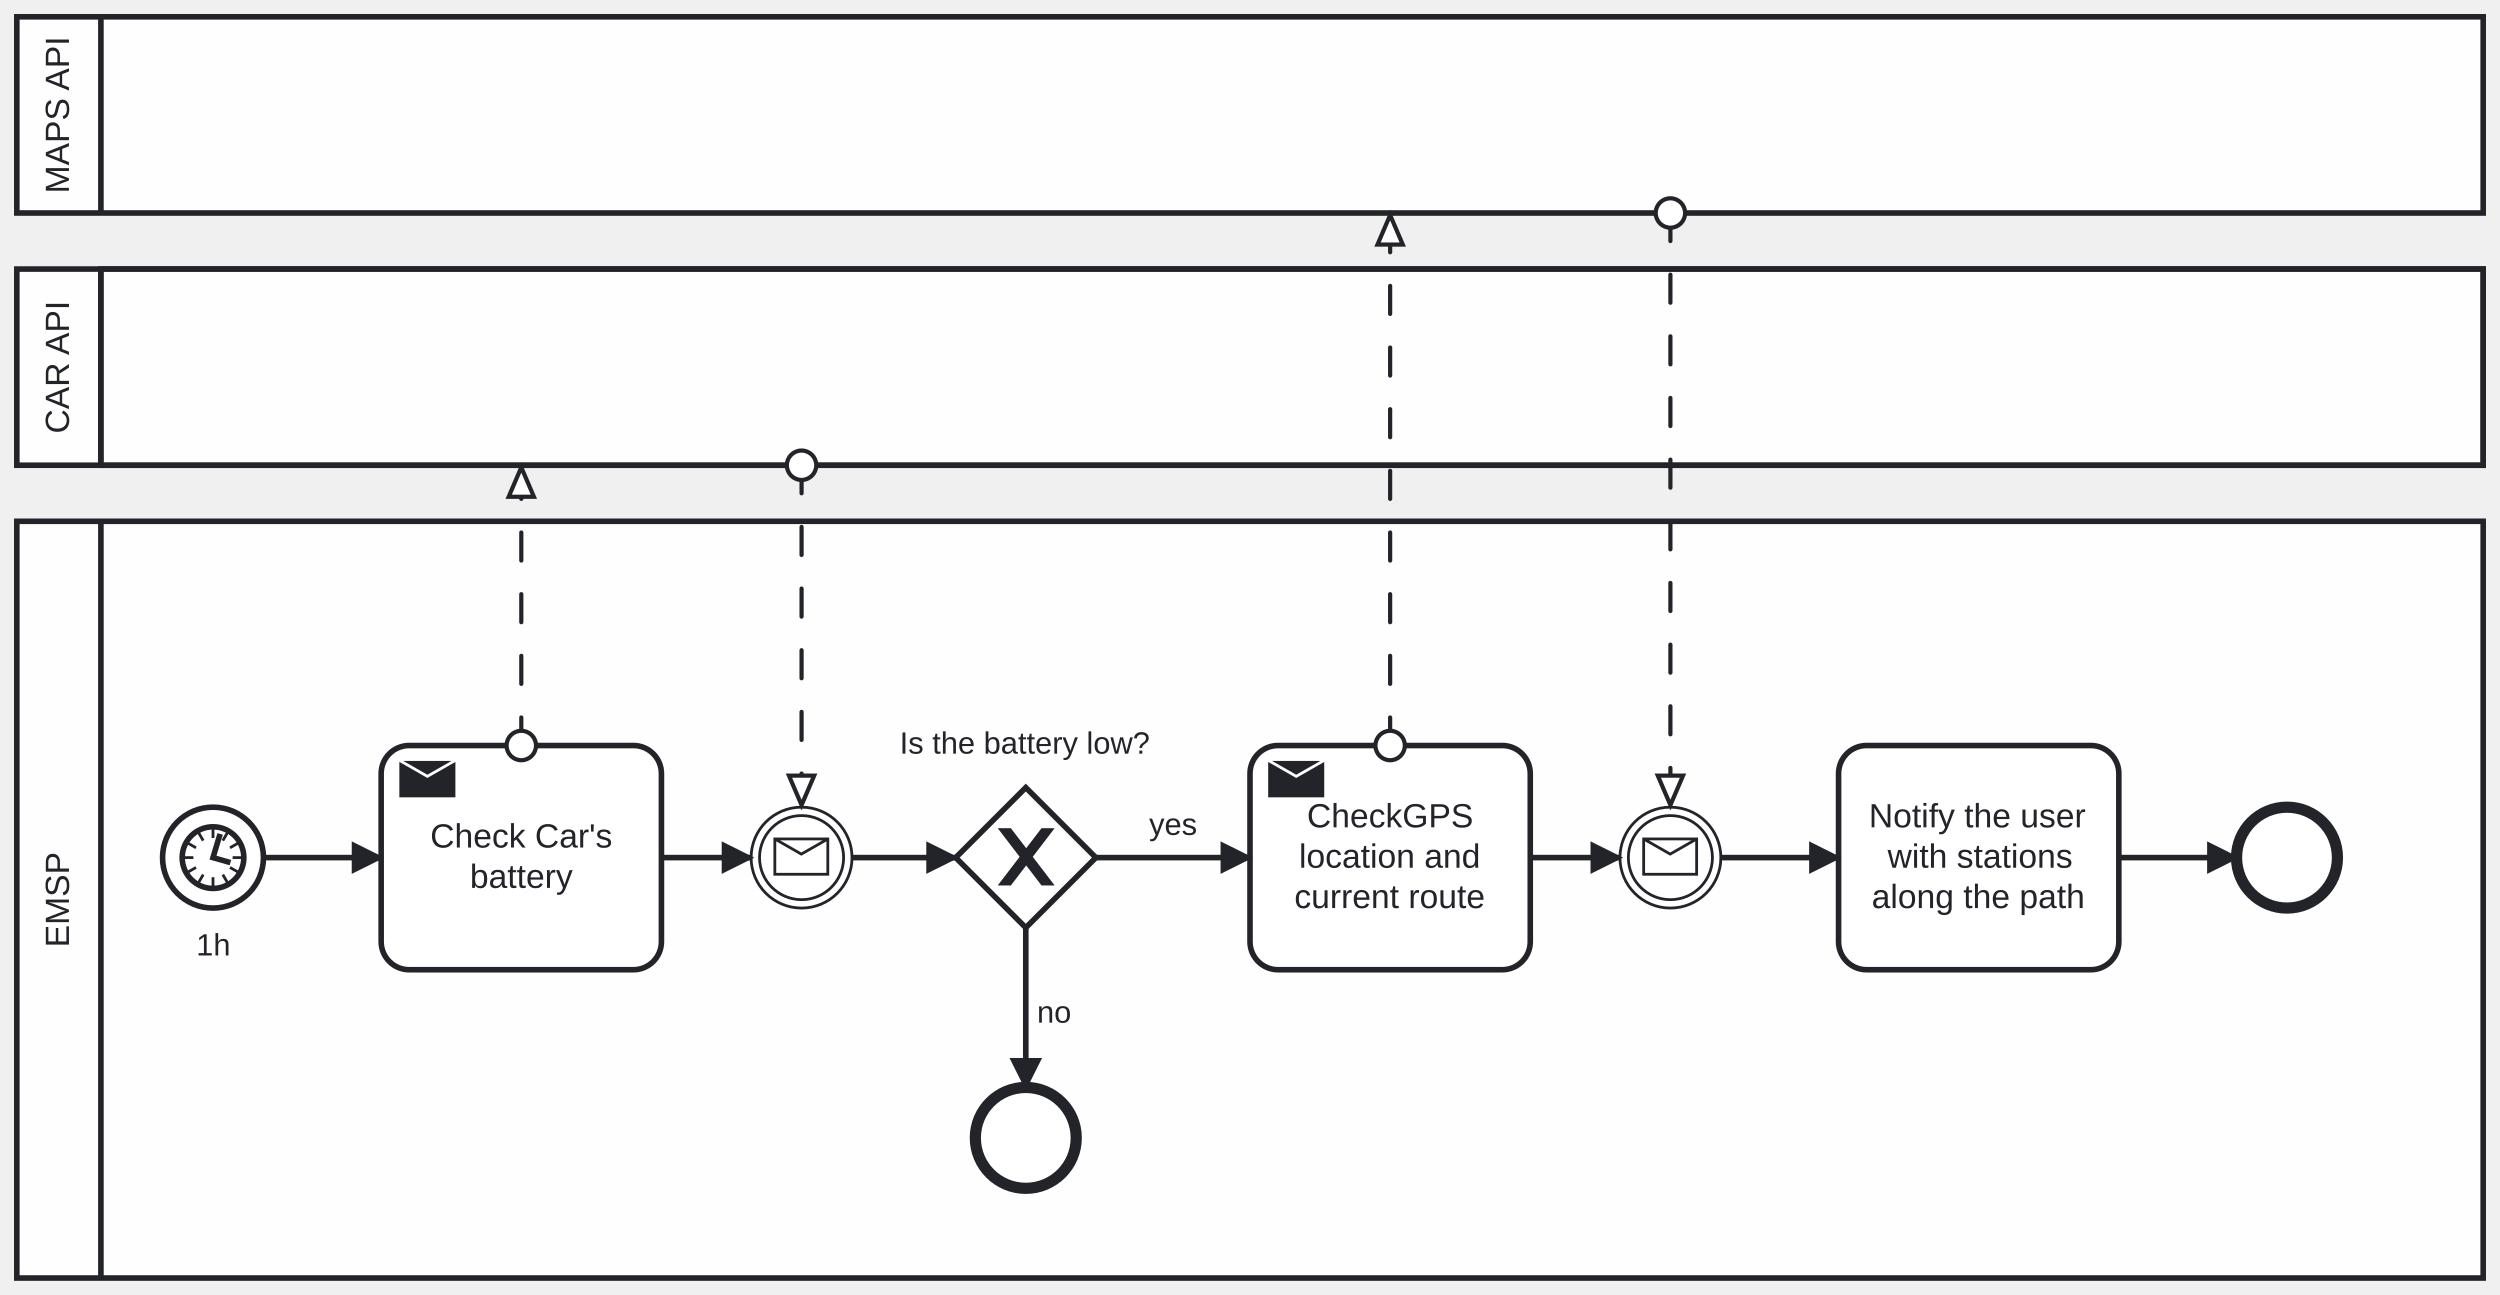
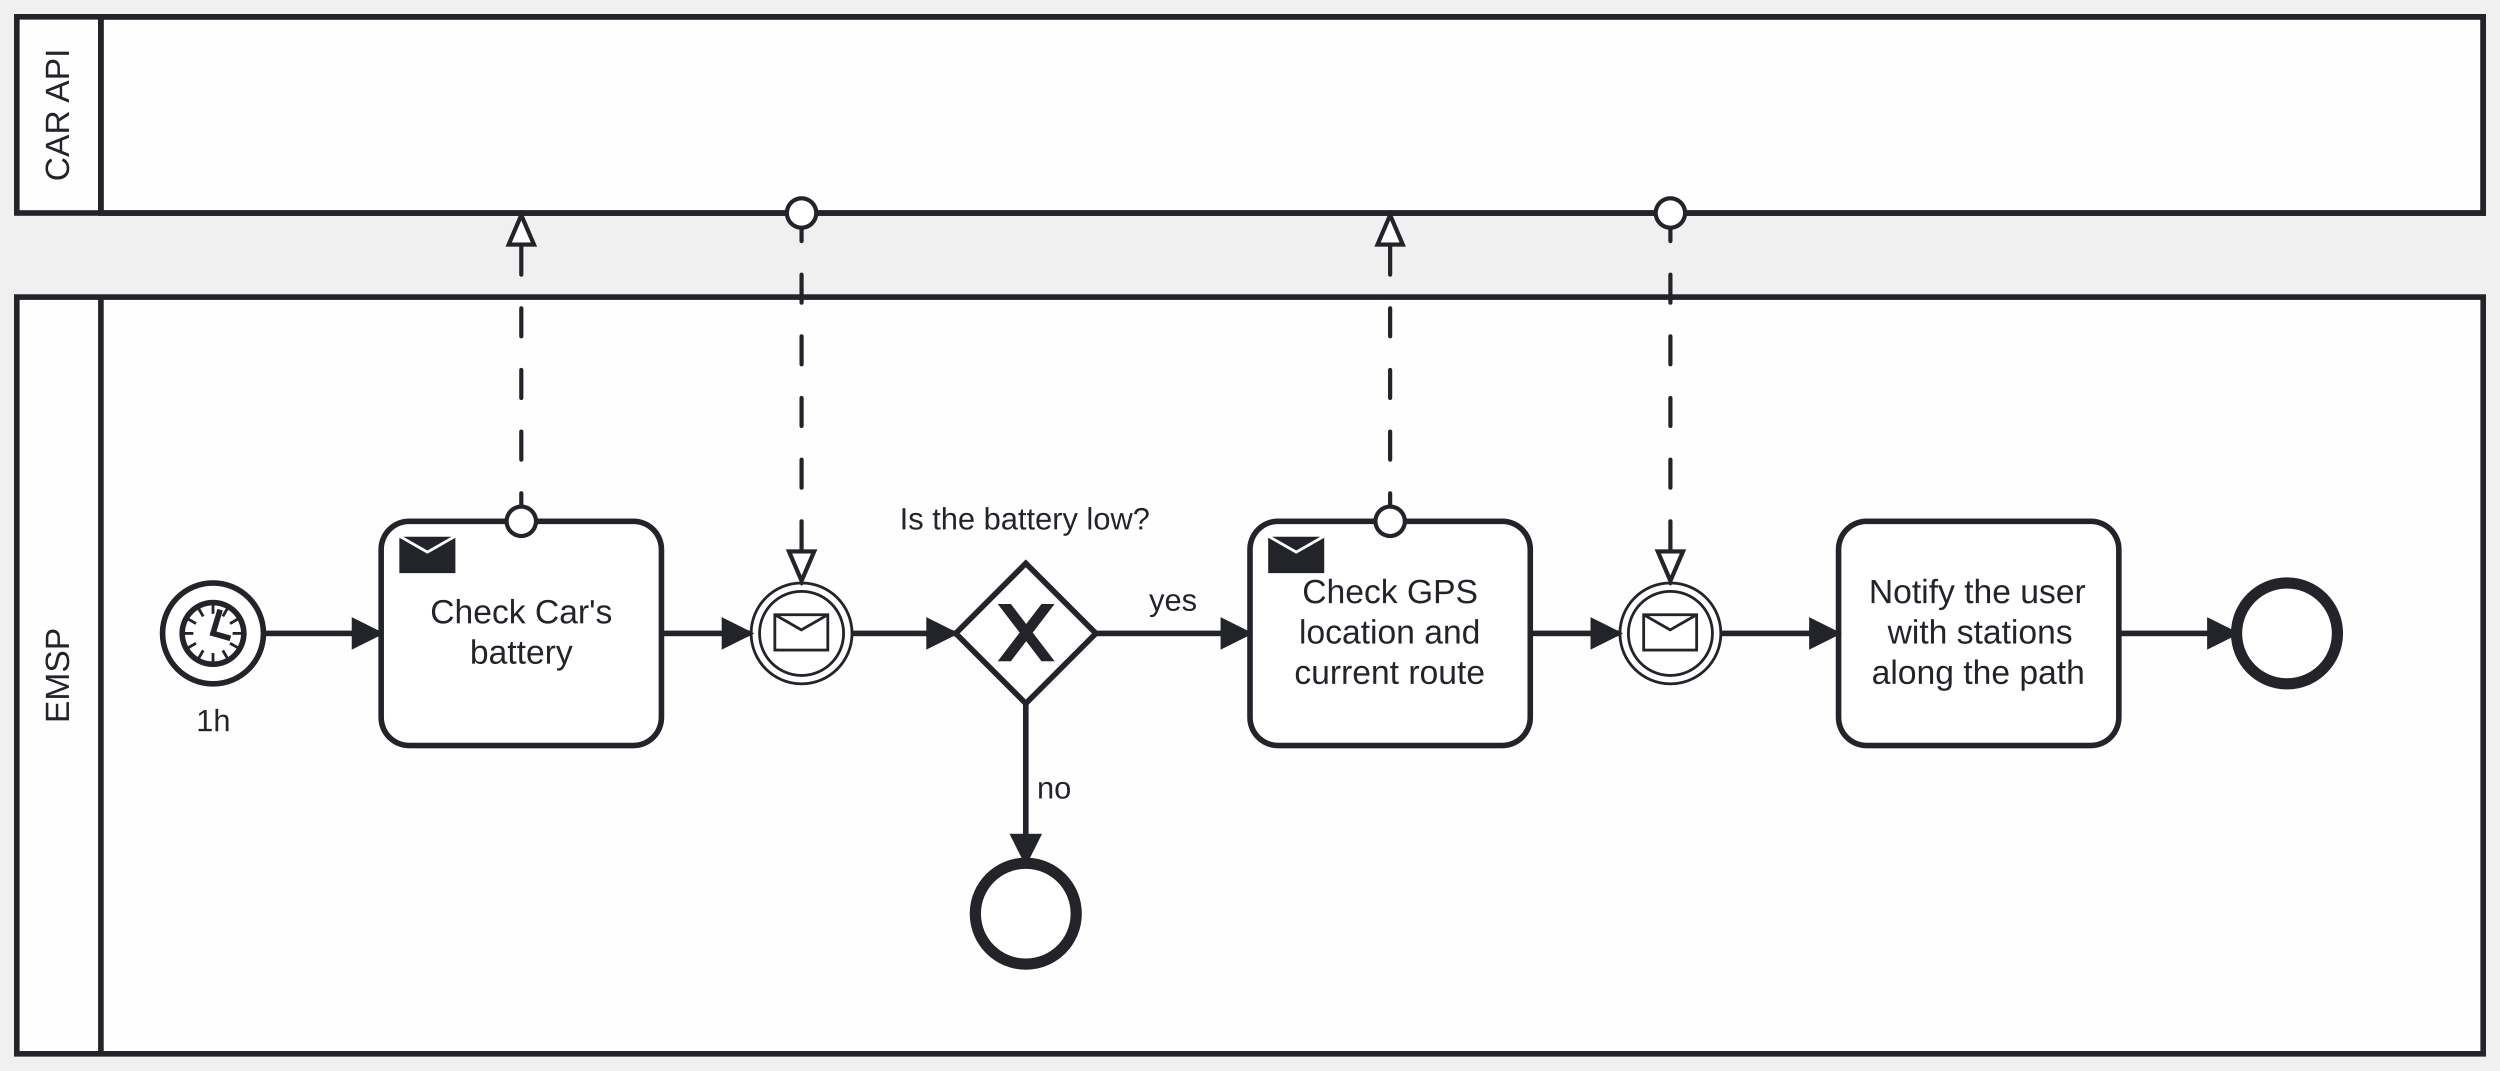
- <svg xmlns="http://www.w3.org/2000/svg" width="892" height="462" viewBox="154 74 892 462" version="1.1">
+ <svg xmlns="http://www.w3.org/2000/svg" width="892" height="382" viewBox="154 74 892 382" version="1.1">
  <defs>
-     <marker id="sequenceflow-end-white-hsl_225_10_15_-achvp09yta0w1iex9hcmvgzhg" viewBox="0 0 20 20" refX="11" refY="10" markerWidth="10" markerHeight="10" orient="auto">
+     <marker id="sequenceflow-end-white-hsl_225_10_15_-30jllbzamker8rfem5tm5c3ei" viewBox="0 0 20 20" refX="11" refY="10" markerWidth="10" markerHeight="10" orient="auto">
      <path d="M 1 5 L 11 10 L 1 15 Z" style="fill: rgb(34, 36, 42); stroke-width: 1px; stroke-linecap: round; stroke-dasharray: 10000, 1; stroke: rgb(34, 36, 42);" />
    </marker>
-     <marker id="messageflow-end-white-hsl_225_10_15_-achvp09yta0w1iex9hcmvgzhg" viewBox="0 0 20 20" refX="8.5" refY="5" markerWidth="20" markerHeight="20" orient="auto">
+     <marker id="messageflow-end-white-hsl_225_10_15_-30jllbzamker8rfem5tm5c3ei" viewBox="0 0 20 20" refX="8.5" refY="5" markerWidth="20" markerHeight="20" orient="auto">
      <path d="m 1 5 l 0 -3 l 7 3 l -7 3 z" style="fill: white; stroke-width: 1px; stroke-linecap: butt; stroke-dasharray: 10000, 1; stroke: rgb(34, 36, 42);" />
    </marker>
-     <marker id="messageflow-start-white-hsl_225_10_15_-achvp09yta0w1iex9hcmvgzhg" viewBox="0 0 20 20" refX="6" refY="6" markerWidth="20" markerHeight="20" orient="auto">
+     <marker id="messageflow-start-white-hsl_225_10_15_-30jllbzamker8rfem5tm5c3ei" viewBox="0 0 20 20" refX="6" refY="6" markerWidth="20" markerHeight="20" orient="auto">
      <circle cx="6" cy="6" r="3.5" style="fill: white; stroke-width: 1px; stroke-linecap: round; stroke-dasharray: 10000, 1; stroke: rgb(34, 36, 42);" />
    </marker>
  </defs>
  <g class="djs-group">
-     <g class="djs-element djs-shape" data-element-id="Participant_0bnb7aa" style="display: block;" transform="matrix(1 0 0 1 160 260)">
+     <g class="djs-element djs-shape selected" data-element-id="Participant_0bnb7aa" style="display: block;" transform="matrix(1 0 0 1 160 180)">
      <g class="djs-visual">
        <rect x="0" y="0" width="880" height="270" rx="0" ry="0" style="stroke: rgb(34, 36, 42); stroke-width: 2px; fill: white; fill-opacity: 0.95;" />
        <polyline points="30,0 30,270 " style="fill: none; stroke: rgb(34, 36, 42); stroke-width: 2px;" />
        <text lineHeight="1.2" class="djs-label" style="font-family: Arial, sans-serif; font-size: 12px; font-weight: normal; fill: rgb(34, 36, 42);" transform="matrix(-1.83697e-16 -1 1 -1.83697e-16 0 270)">
          <tspan x="117.992" y="18.6">EMSP</tspan>
        </text>
      </g>
      <rect x="-6" y="-6" rx="3" width="892" height="282" class="djs-outline" style="fill: none;" />
      <rect class="djs-hit djs-hit-no-move" x="0" y="0" width="880" height="270" style="fill: none; stroke-opacity: 0; stroke: white; stroke-width: 15px;" />
      <rect class="djs-hit djs-hit-click-stroke" x="0" y="0" width="880" height="270" style="fill: none; stroke-opacity: 0; stroke: white; stroke-width: 15px;" />
      <rect class="djs-hit djs-hit-all" x="0" y="0" width="30" height="270" style="fill: none; stroke-opacity: 0; stroke: white; stroke-width: 15px;" />
    </g>
    <g class="djs-children">
      <g class="djs-group">
-         <g class="djs-element djs-shape" data-element-id="StartEvent_0k50025" style="display: block;" transform="matrix(1 0 0 1 212 362)">
+         <g class="djs-element djs-shape" data-element-id="StartEvent_0k50025" style="display: block;" transform="matrix(1 0 0 1 212 282)">
          <g class="djs-visual">
            <circle cx="18" cy="18" r="18" style="stroke: rgb(34, 36, 42); stroke-width: 2px; fill: white; fill-opacity: 0.95;" />
            <circle cx="18" cy="18" r="11" style="stroke: rgb(34, 36, 42); stroke-width: 2px; fill: white;" />
            <path d="M 18,18 l 2.25,-7.5 m -2.25,7.5 l 5.25,1.5 " style="fill: none; stroke-width: 2px; stroke: rgb(34, 36, 42); stroke-linecap: square;" />
            <path d="M 18,18 m 0,7.5 l -0,2.25 " transform="rotate(0,18,18)" style="fill: none; stroke-width: 1px; stroke: rgb(34, 36, 42); stroke-linecap: square;" />
            <path d="M 18,18 m 0,7.5 l -0,2.25 " transform="rotate(30,18,18)" style="fill: none; stroke-width: 1px; stroke: rgb(34, 36, 42); stroke-linecap: square;" />
            <path d="M 18,18 m 0,7.5 l -0,2.25 " transform="rotate(60,18,18)" style="fill: none; stroke-width: 1px; stroke: rgb(34, 36, 42); stroke-linecap: square;" />
            <path d="M 18,18 m 0,7.5 l -0,2.25 " transform="rotate(90,18,18)" style="fill: none; stroke-width: 1px; stroke: rgb(34, 36, 42); stroke-linecap: square;" />
            <path d="M 18,18 m 0,7.5 l -0,2.25 " transform="rotate(120,18,18)" style="fill: none; stroke-width: 1px; stroke: rgb(34, 36, 42); stroke-linecap: square;" />
            <path d="M 18,18 m 0,7.5 l -0,2.25 " transform="rotate(150,18,18)" style="fill: none; stroke-width: 1px; stroke: rgb(34, 36, 42); stroke-linecap: square;" />
            <path d="M 18,18 m 0,7.5 l -0,2.25 " transform="rotate(180,18,18)" style="fill: none; stroke-width: 1px; stroke: rgb(34, 36, 42); stroke-linecap: square;" />
            <path d="M 18,18 m 0,7.5 l -0,2.25 " transform="rotate(210,18,18)" style="fill: none; stroke-width: 1px; stroke: rgb(34, 36, 42); stroke-linecap: square;" />
            <path d="M 18,18 m 0,7.5 l -0,2.25 " transform="rotate(240,18,18)" style="fill: none; stroke-width: 1px; stroke: rgb(34, 36, 42); stroke-linecap: square;" />
            <path d="M 18,18 m 0,7.5 l -0,2.25 " transform="rotate(270,18,18)" style="fill: none; stroke-width: 1px; stroke: rgb(34, 36, 42); stroke-linecap: square;" />
            <path d="M 18,18 m 0,7.5 l -0,2.25 " transform="rotate(300,18,18)" style="fill: none; stroke-width: 1px; stroke: rgb(34, 36, 42); stroke-linecap: square;" />
            <path d="M 18,18 m 0,7.5 l -0,2.25 " transform="rotate(330,18,18)" style="fill: none; stroke-width: 1px; stroke: rgb(34, 36, 42); stroke-linecap: square;" />
          </g>
          <rect class="djs-hit djs-hit-all" x="0" y="0" width="36" height="36" style="fill: none; stroke-opacity: 0; stroke: white; stroke-width: 15px;" />
          <rect x="-6" y="-6" rx="3" width="48" height="48" class="djs-outline" style="fill: none;" />
        </g>
      </g>
      <g class="djs-group">
-         <g class="djs-element djs-shape" data-element-id="Activity_0dkub4b" style="display: block;" transform="matrix(1 0 0 1 290 340)">
+         <g class="djs-element djs-shape" data-element-id="Activity_0dkub4b" style="display: block;" transform="matrix(1 0 0 1 290 260)">
          <g class="djs-visual">
            <rect x="0" y="0" width="100" height="80" rx="10" ry="10" style="stroke: rgb(34, 36, 42); stroke-width: 2px; fill: white; fill-opacity: 0.95;" />
            <text lineHeight="1.2" class="djs-label" style="font-family: Arial, sans-serif; font-size: 12px; font-weight: normal; fill: rgb(34, 36, 42);">
              <tspan x="17.508" y="36.4">Check Car's </tspan>
              <tspan x="31.656" y="50.8">battery</tspan>
            </text>
            <path d="m 5.985,4.998 l 0,14 l 21,0 l 0,-14 z l 10.5,6 l 10.5,-6" style="fill: rgb(34, 36, 42); stroke-width: 1px; stroke: white;" />
          </g>
          <rect class="djs-hit djs-hit-all" x="0" y="0" width="100" height="80" style="fill: none; stroke-opacity: 0; stroke: white; stroke-width: 15px;" />
          <rect x="-6" y="-6" rx="3" width="112" height="92" class="djs-outline" style="fill: none;" />
        </g>
      </g>
      <g class="djs-group">
-         <g class="djs-element djs-shape" data-element-id="Event_0daku4y" style="display: block;" transform="matrix(1 0 0 1 422 362)">
+         <g class="djs-element djs-shape" data-element-id="Event_0daku4y" style="display: block;" transform="matrix(1 0 0 1 422 282)">
          <g class="djs-visual">
            <circle cx="18" cy="18" r="18" style="stroke: rgb(34, 36, 42); stroke-width: 1px; fill: white; fill-opacity: 0.95;" />
            <circle cx="18" cy="18" r="15" style="stroke: rgb(34, 36, 42); stroke-width: 1px; fill: none;" />
            <path d="m 8.46,11.34 l 0,12.6 l 18.9,0 l 0,-12.6 z l 9.45,5.4 l 9.45,-5.4" style="fill: white; stroke-width: 1px; stroke: rgb(34, 36, 42);" />
          </g>
          <rect class="djs-hit djs-hit-all" x="0" y="0" width="36" height="36" style="fill: none; stroke-opacity: 0; stroke: white; stroke-width: 15px;" />
          <rect x="-6" y="-6" rx="3" width="48" height="48" class="djs-outline" style="fill: none;" />
        </g>
      </g>
      <g class="djs-group">
-         <g class="djs-element djs-shape" data-element-id="Gateway_1mbv647" style="display: block;" transform="matrix(1 0 0 1 495 355)">
+         <g class="djs-element djs-shape" data-element-id="Gateway_1mbv647" style="display: block;" transform="matrix(1 0 0 1 495 275)">
          <g class="djs-visual">
            <polygon points="25,0 50,25 25,50 0,25" style="stroke: rgb(34, 36, 42); stroke-width: 2px; fill: white; fill-opacity: 0.95;" />
            <path d="m 16,15 7.429,9.714 -7.429,9.714 3.429,0 5.714,-7.464 5.714,7.464 3.429,0 -7.429,-9.714 7.429,-9.714 -3.429,0 -5.714,7.464 -5.714,-7.464 -3.429,0 z" style="fill: rgb(34, 36, 42); stroke-width: 1px; stroke: rgb(34, 36, 42);" />
          </g>
          <rect class="djs-hit djs-hit-all" x="0" y="0" width="50" height="50" style="fill: none; stroke-opacity: 0; stroke: white; stroke-width: 15px;" />
          <rect x="-6" y="-6" rx="3" width="62" height="62" class="djs-outline" style="fill: none;" />
        </g>
      </g>
      <g class="djs-group">
-         <g class="djs-element djs-shape" data-element-id="Event_05k1b1c" style="display: block;" transform="matrix(1 0 0 1 502 462)">
+         <g class="djs-element djs-shape" data-element-id="Event_05k1b1c" style="display: block;" transform="matrix(1 0 0 1 502 382)">
          <g class="djs-visual">
            <circle cx="18" cy="18" r="18" style="stroke: rgb(34, 36, 42); stroke-width: 4px; fill: white; fill-opacity: 0.95;" />
          </g>
          <rect class="djs-hit djs-hit-all" x="0" y="0" width="36" height="36" style="fill: none; stroke-opacity: 0; stroke: white; stroke-width: 15px;" />
          <rect x="-6" y="-6" rx="3" width="48" height="48" class="djs-outline" style="fill: none;" />
        </g>
      </g>
      <g class="djs-group">
-         <g class="djs-element djs-shape" data-element-id="Activity_0am9wnz" style="display: block;" transform="matrix(1 0 0 1 600 340)">
+         <g class="djs-element djs-shape" data-element-id="Activity_0am9wnz" style="display: block;" transform="matrix(1 0 0 1 600 260)">
          <g class="djs-visual">
            <rect x="0" y="0" width="100" height="80" rx="10" ry="10" style="stroke: rgb(34, 36, 42); stroke-width: 2px; fill: white; fill-opacity: 0.95;" />
            <text lineHeight="1.2" class="djs-label" style="font-family: Arial, sans-serif; font-size: 12px; font-weight: normal; fill: rgb(34, 36, 42);">
-               <tspan x="20.32" y="29.2">CheckGPS </tspan>
+               <tspan x="18.648" y="29.2">Check GPS </tspan>
              <tspan x="17.479" y="43.6">location and </tspan>
              <tspan x="15.82" y="58">current route</tspan>
            </text>
            <path d="m 5.985,4.998 l 0,14 l 21,0 l 0,-14 z l 10.5,6 l 10.5,-6" style="fill: rgb(34, 36, 42); stroke-width: 1px; stroke: white;" />
          </g>
          <rect class="djs-hit djs-hit-all" x="0" y="0" width="100" height="80" style="fill: none; stroke-opacity: 0; stroke: white; stroke-width: 15px;" />
          <rect x="-6" y="-6" rx="3" width="112" height="92" class="djs-outline" style="fill: none;" />
        </g>
      </g>
      <g class="djs-group">
-         <g class="djs-element djs-shape" data-element-id="Event_0z5jw9k" style="display: block;" transform="matrix(1 0 0 1 732 362)">
+         <g class="djs-element djs-shape" data-element-id="Event_0z5jw9k" style="display: block;" transform="matrix(1 0 0 1 732 282)">
          <g class="djs-visual">
            <circle cx="18" cy="18" r="18" style="stroke: rgb(34, 36, 42); stroke-width: 1px; fill: white; fill-opacity: 0.95;" />
            <circle cx="18" cy="18" r="15" style="stroke: rgb(34, 36, 42); stroke-width: 1px; fill: none;" />
            <path d="m 8.46,11.34 l 0,12.6 l 18.9,0 l 0,-12.6 z l 9.45,5.4 l 9.45,-5.4" style="fill: white; stroke-width: 1px; stroke: rgb(34, 36, 42);" />
          </g>
          <rect class="djs-hit djs-hit-all" x="0" y="0" width="36" height="36" style="fill: none; stroke-opacity: 0; stroke: white; stroke-width: 15px;" />
          <rect x="-6" y="-6" rx="3" width="48" height="48" class="djs-outline" style="fill: none;" />
        </g>
      </g>
      <g class="djs-group">
-         <g class="djs-element djs-shape" data-element-id="Activity_1q0m6t8" style="display: block;" transform="matrix(1 0 0 1 810 340)">
+         <g class="djs-element djs-shape" data-element-id="Activity_1q0m6t8" style="display: block;" transform="matrix(1 0 0 1 810 260)">
          <g class="djs-visual">
            <rect x="0" y="0" width="100" height="80" rx="10" ry="10" style="stroke: rgb(34, 36, 42); stroke-width: 2px; fill: white; fill-opacity: 0.95;" />
            <text lineHeight="1.2" class="djs-label" style="font-family: Arial, sans-serif; font-size: 12px; font-weight: normal; fill: rgb(34, 36, 42);">
              <tspan x="10.814" y="29.2">Notify the user </tspan>
              <tspan x="17.484" y="43.6">with stations </tspan>
              <tspan x="11.804" y="58">along the path</tspan>
            </text>
          </g>
          <rect class="djs-hit djs-hit-all" x="0" y="0" width="100" height="80" style="fill: none; stroke-opacity: 0; stroke: white; stroke-width: 15px;" />
          <rect x="-6" y="-6" rx="3" width="112" height="92" class="djs-outline" style="fill: none;" />
        </g>
      </g>
      <g class="djs-group">
-         <g class="djs-element djs-shape" data-element-id="Event_1pluba7" style="display: block;" transform="matrix(1 0 0 1 952 362)">
+         <g class="djs-element djs-shape" data-element-id="Event_1pluba7" style="display: block;" transform="matrix(1 0 0 1 952 282)">
          <g class="djs-visual">
            <circle cx="18" cy="18" r="18" style="stroke: rgb(34, 36, 42); stroke-width: 4px; fill: white; fill-opacity: 0.95;" />
          </g>
          <rect class="djs-hit djs-hit-all" x="0" y="0" width="36" height="36" style="fill: none; stroke-opacity: 0; stroke: white; stroke-width: 15px;" />
          <rect x="-6" y="-6" rx="3" width="48" height="48" class="djs-outline" style="fill: none;" />
        </g>
      </g>
      <g class="djs-group">
        <g class="djs-element djs-connection" data-element-id="Flow_1w6hnt2" style="display: block;">
          <g class="djs-visual">
-             <path d="m  248,380L290,380 " style="fill: none; stroke-width: 2px; stroke: rgb(34, 36, 42); stroke-linejoin: round; marker-end: url('#sequenceflow-end-white-hsl_225_10_15_-achvp09yta0w1iex9hcmvgzhg');" />
-           </g>
-           <polyline points="248,380 290,380 " class="djs-hit djs-hit-stroke" style="fill: none; stroke-opacity: 0; stroke: white; stroke-width: 15px;" />
-           <rect x="242" y="374" rx="3" width="54" height="12" class="djs-outline" style="fill: none;" />
+             <path d="m  248,300L290,300 " style="fill: none; stroke-width: 2px; stroke: rgb(34, 36, 42); stroke-linejoin: round; marker-end: url('#sequenceflow-end-white-hsl_225_10_15_-30jllbzamker8rfem5tm5c3ei');" />
+           </g>
+           <polyline points="248,300 290,300 " class="djs-hit djs-hit-stroke" style="fill: none; stroke-opacity: 0; stroke: white; stroke-width: 15px;" />
+           <rect x="242" y="294" rx="3" width="54" height="12" class="djs-outline" style="fill: none;" />
        </g>
      </g>
      <g class="djs-group">
        <g class="djs-element djs-connection" data-element-id="Flow_1jvyord" style="display: block;">
          <g class="djs-visual">
-             <path d="m  390,380L422,380 " style="fill: none; stroke-width: 2px; stroke: rgb(34, 36, 42); stroke-linejoin: round; marker-end: url('#sequenceflow-end-white-hsl_225_10_15_-achvp09yta0w1iex9hcmvgzhg');" />
-           </g>
-           <polyline points="390,380 422,380 " class="djs-hit djs-hit-stroke" style="fill: none; stroke-opacity: 0; stroke: white; stroke-width: 15px;" />
-           <rect x="384" y="374" rx="3" width="44" height="12" class="djs-outline" style="fill: none;" />
+             <path d="m  390,300L422,300 " style="fill: none; stroke-width: 2px; stroke: rgb(34, 36, 42); stroke-linejoin: round; marker-end: url('#sequenceflow-end-white-hsl_225_10_15_-30jllbzamker8rfem5tm5c3ei');" />
+           </g>
+           <polyline points="390,300 422,300 " class="djs-hit djs-hit-stroke" style="fill: none; stroke-opacity: 0; stroke: white; stroke-width: 15px;" />
+           <rect x="384" y="294" rx="3" width="44" height="12" class="djs-outline" style="fill: none;" />
        </g>
      </g>
      <g class="djs-group">
        <g class="djs-element djs-connection" data-element-id="Flow_0v3rz5v" style="display: block;">
          <g class="djs-visual">
-             <path d="m  458,380L495,380 " style="fill: none; stroke-width: 2px; stroke: rgb(34, 36, 42); stroke-linejoin: round; marker-end: url('#sequenceflow-end-white-hsl_225_10_15_-achvp09yta0w1iex9hcmvgzhg');" />
-           </g>
-           <polyline points="458,380 495,380 " class="djs-hit djs-hit-stroke" style="fill: none; stroke-opacity: 0; stroke: white; stroke-width: 15px;" />
-           <rect x="452" y="374" rx="3" width="49" height="12" class="djs-outline" style="fill: none;" />
+             <path d="m  458,300L495,300 " style="fill: none; stroke-width: 2px; stroke: rgb(34, 36, 42); stroke-linejoin: round; marker-end: url('#sequenceflow-end-white-hsl_225_10_15_-30jllbzamker8rfem5tm5c3ei');" />
+           </g>
+           <polyline points="458,300 495,300 " class="djs-hit djs-hit-stroke" style="fill: none; stroke-opacity: 0; stroke: white; stroke-width: 15px;" />
+           <rect x="452" y="294" rx="3" width="49" height="12" class="djs-outline" style="fill: none;" />
        </g>
      </g>
      <g class="djs-group">
        <g class="djs-element djs-connection" data-element-id="Flow_1ad4ic4" style="display: block;">
          <g class="djs-visual">
-             <path d="m  520,405L520,462 " style="fill: none; stroke-width: 2px; stroke: rgb(34, 36, 42); stroke-linejoin: round; marker-end: url('#sequenceflow-end-white-hsl_225_10_15_-achvp09yta0w1iex9hcmvgzhg');" />
-           </g>
-           <polyline points="520,405 520,462 " class="djs-hit djs-hit-stroke" style="fill: none; stroke-opacity: 0; stroke: white; stroke-width: 15px;" />
-           <rect x="514" y="399" rx="3" width="12" height="69" class="djs-outline" style="fill: none;" />
+             <path d="m  520,325L520,382 " style="fill: none; stroke-width: 2px; stroke: rgb(34, 36, 42); stroke-linejoin: round; marker-end: url('#sequenceflow-end-white-hsl_225_10_15_-30jllbzamker8rfem5tm5c3ei');" />
+           </g>
+           <polyline points="520,325 520,382 " class="djs-hit djs-hit-stroke" style="fill: none; stroke-opacity: 0; stroke: white; stroke-width: 15px;" />
+           <rect x="514" y="319" rx="3" width="12" height="69" class="djs-outline" style="fill: none;" />
        </g>
      </g>
      <g class="djs-group">
        <g class="djs-element djs-connection" data-element-id="Flow_01t8it9" style="display: block;">
          <g class="djs-visual">
-             <path d="m  545,380L600,380 " style="fill: none; stroke-width: 2px; stroke: rgb(34, 36, 42); stroke-linejoin: round; marker-end: url('#sequenceflow-end-white-hsl_225_10_15_-achvp09yta0w1iex9hcmvgzhg');" />
-           </g>
-           <polyline points="545,380 600,380 " class="djs-hit djs-hit-stroke" style="fill: none; stroke-opacity: 0; stroke: white; stroke-width: 15px;" />
-           <rect x="539" y="374" rx="3" width="67" height="12" class="djs-outline" style="fill: none;" />
+             <path d="m  545,300L600,300 " style="fill: none; stroke-width: 2px; stroke: rgb(34, 36, 42); stroke-linejoin: round; marker-end: url('#sequenceflow-end-white-hsl_225_10_15_-30jllbzamker8rfem5tm5c3ei');" />
+           </g>
+           <polyline points="545,300 600,300 " class="djs-hit djs-hit-stroke" style="fill: none; stroke-opacity: 0; stroke: white; stroke-width: 15px;" />
+           <rect x="539" y="294" rx="3" width="67" height="12" class="djs-outline" style="fill: none;" />
        </g>
      </g>
      <g class="djs-group">
        <g class="djs-element djs-connection" data-element-id="Flow_1rj2h9s" style="display: block;">
          <g class="djs-visual">
-             <path d="m  700,380L732,380 " style="fill: none; stroke-width: 2px; stroke: rgb(34, 36, 42); stroke-linejoin: round; marker-end: url('#sequenceflow-end-white-hsl_225_10_15_-achvp09yta0w1iex9hcmvgzhg');" />
-           </g>
-           <polyline points="700,380 732,380 " class="djs-hit djs-hit-stroke" style="fill: none; stroke-opacity: 0; stroke: white; stroke-width: 15px;" />
-           <rect x="694" y="374" rx="3" width="44" height="12" class="djs-outline" style="fill: none;" />
+             <path d="m  700,300L732,300 " style="fill: none; stroke-width: 2px; stroke: rgb(34, 36, 42); stroke-linejoin: round; marker-end: url('#sequenceflow-end-white-hsl_225_10_15_-30jllbzamker8rfem5tm5c3ei');" />
+           </g>
+           <polyline points="700,300 732,300 " class="djs-hit djs-hit-stroke" style="fill: none; stroke-opacity: 0; stroke: white; stroke-width: 15px;" />
+           <rect x="694" y="294" rx="3" width="44" height="12" class="djs-outline" style="fill: none;" />
        </g>
      </g>
      <g class="djs-group">
        <g class="djs-element djs-connection" data-element-id="Flow_0q0b79t" style="display: block;">
          <g class="djs-visual">
-             <path d="m  768,380L810,380 " style="fill: none; stroke-width: 2px; stroke: rgb(34, 36, 42); stroke-linejoin: round; marker-end: url('#sequenceflow-end-white-hsl_225_10_15_-achvp09yta0w1iex9hcmvgzhg');" />
-           </g>
-           <polyline points="768,380 810,380 " class="djs-hit djs-hit-stroke" style="fill: none; stroke-opacity: 0; stroke: white; stroke-width: 15px;" />
-           <rect x="762" y="374" rx="3" width="54" height="12" class="djs-outline" style="fill: none;" />
+             <path d="m  768,300L810,300 " style="fill: none; stroke-width: 2px; stroke: rgb(34, 36, 42); stroke-linejoin: round; marker-end: url('#sequenceflow-end-white-hsl_225_10_15_-30jllbzamker8rfem5tm5c3ei');" />
+           </g>
+           <polyline points="768,300 810,300 " class="djs-hit djs-hit-stroke" style="fill: none; stroke-opacity: 0; stroke: white; stroke-width: 15px;" />
+           <rect x="762" y="294" rx="3" width="54" height="12" class="djs-outline" style="fill: none;" />
        </g>
      </g>
      <g class="djs-group">
        <g class="djs-element djs-connection" data-element-id="Flow_0ycqbth" style="display: block;">
          <g class="djs-visual">
-             <path d="m  910,380L952,380 " style="fill: none; stroke-width: 2px; stroke: rgb(34, 36, 42); stroke-linejoin: round; marker-end: url('#sequenceflow-end-white-hsl_225_10_15_-achvp09yta0w1iex9hcmvgzhg');" />
-           </g>
-           <polyline points="910,380 952,380 " class="djs-hit djs-hit-stroke" style="fill: none; stroke-opacity: 0; stroke: white; stroke-width: 15px;" />
-           <rect x="904" y="374" rx="3" width="54" height="12" class="djs-outline" style="fill: none;" />
-         </g>
-       </g>
-     </g>
-   </g>
-   <g class="djs-group">
-     <g class="djs-element djs-shape" data-element-id="Participant_0gjxpvh" style="display: block;" transform="matrix(1 0 0 1 160 170)">
+             <path d="m  910,300L952,300 " style="fill: none; stroke-width: 2px; stroke: rgb(34, 36, 42); stroke-linejoin: round; marker-end: url('#sequenceflow-end-white-hsl_225_10_15_-30jllbzamker8rfem5tm5c3ei');" />
+           </g>
+           <polyline points="910,300 952,300 " class="djs-hit djs-hit-stroke" style="fill: none; stroke-opacity: 0; stroke: white; stroke-width: 15px;" />
+           <rect x="904" y="294" rx="3" width="54" height="12" class="djs-outline" style="fill: none;" />
+         </g>
+       </g>
+     </g>
+   </g>
+   <g class="djs-group">
+     <g class="djs-element djs-shape" data-element-id="Participant_0gjxpvh" style="display: block;" transform="matrix(1 0 0 1 160 80)">
      <g class="djs-visual">
        <rect x="0" y="0" width="880" height="70" rx="0" ry="0" style="stroke: rgb(34, 36, 42); stroke-width: 2px; fill: white; fill-opacity: 0.95;" />
        <polyline points="30,0 30,70 " style="fill: none; stroke: rgb(34, 36, 42); stroke-width: 2px;" />
        <text lineHeight="1.2" class="djs-label" style="font-family: Arial, sans-serif; font-size: 12px; font-weight: normal; fill: rgb(34, 36, 42);" transform="matrix(-1.83697e-16 -1 1 -1.83697e-16 0 70)">
          <tspan x="11.32" y="18.6">CAR API</tspan>
        </text>
      </g>
      <rect x="-6" y="-6" rx="3" width="892" height="82" class="djs-outline" style="fill: none;" />
      <rect class="djs-hit djs-hit-no-move" x="0" y="0" width="880" height="70" style="fill: none; stroke-opacity: 0; stroke: white; stroke-width: 15px;" />
      <rect class="djs-hit djs-hit-click-stroke" x="0" y="0" width="880" height="70" style="fill: none; stroke-opacity: 0; stroke: white; stroke-width: 15px;" />
      <rect class="djs-hit djs-hit-all" x="0" y="0" width="30" height="70" style="fill: none; stroke-opacity: 0; stroke: white; stroke-width: 15px;" />
    </g>
    <g class="djs-children">
      <g class="djs-group">
-         <g class="djs-element djs-shape" data-element-id="Lane_0ve0y2a" style="display: block;" transform="matrix(1 0 0 1 190 170)">
+         <g class="djs-element djs-shape" data-element-id="Lane_0ve0y2a" style="display: block;" transform="matrix(1 0 0 1 190 80)">
          <g class="djs-visual">
            <rect x="0" y="0" width="850" height="70" rx="0" ry="0" style="stroke: rgb(34, 36, 42); stroke-width: 2px; fill: white; fill-opacity: 0.35;" />
            <text lineHeight="1.2" class="djs-label" style="font-family: Arial, sans-serif; font-size: 12px; font-weight: normal; fill: rgb(34, 36, 42);" transform="matrix(-1.83697e-16 -1 1 -1.83697e-16 0 70)">
              <tspan x="35" y="18.6" />
            </text>
          </g>
          <rect x="-6" y="-6" rx="3" width="862" height="82" class="djs-outline" style="fill: none;" />
          <rect class="djs-hit djs-hit-no-move" x="0" y="0" width="850" height="70" style="fill: none; stroke-opacity: 0; stroke: white; stroke-width: 15px;" />
          <rect class="djs-hit djs-hit-click-stroke" x="0" y="0" width="850" height="70" style="fill: none; stroke-opacity: 0; stroke: white; stroke-width: 15px;" />
          <rect class="djs-hit djs-hit-all" x="0" y="0" width="30" height="70" style="fill: none; stroke-opacity: 0; stroke: white; stroke-width: 15px;" />
        </g>
      </g>
    </g>
  </g>
  <g class="djs-group">
-     <g class="djs-element djs-shape" data-element-id="Participant_0pndia2" style="display: block;" transform="matrix(1 0 0 1 160 80)">
-       <g class="djs-visual">
-         <rect x="0" y="0" width="880" height="70" rx="0" ry="0" style="stroke: rgb(34, 36, 42); stroke-width: 2px; fill: white; fill-opacity: 0.95;" />
-         <polyline points="30,0 30,70 " style="fill: none; stroke: rgb(34, 36, 42); stroke-width: 2px;" />
-         <text lineHeight="1.2" class="djs-label" style="font-family: Arial, sans-serif; font-size: 12px; font-weight: normal; fill: rgb(34, 36, 42);" transform="matrix(-1.83697e-16 -1 1 -1.83697e-16 0 70)">
-           <tspan x="6.984" y="18.6">MAPS API</tspan>
-         </text>
-       </g>
-       <rect x="-6" y="-6" rx="3" width="892" height="82" class="djs-outline" style="fill: none;" />
-       <rect class="djs-hit djs-hit-no-move" x="0" y="0" width="880" height="70" style="fill: none; stroke-opacity: 0; stroke: white; stroke-width: 15px;" />
-       <rect class="djs-hit djs-hit-click-stroke" x="0" y="0" width="880" height="70" style="fill: none; stroke-opacity: 0; stroke: white; stroke-width: 15px;" />
-       <rect class="djs-hit djs-hit-all" x="0" y="0" width="30" height="70" style="fill: none; stroke-opacity: 0; stroke: white; stroke-width: 15px;" />
-     </g>
-   </g>
-   <g class="djs-group">
-     <g class="djs-element djs-shape" data-element-id="StartEvent_0k50025_label" style="display: block;" transform="matrix(1 0 0 1 224 405)">
+     <g class="djs-element djs-shape" data-element-id="StartEvent_0k50025_label" style="display: block;" transform="matrix(1 0 0 1 224 325)">
      <g class="djs-visual">
        <text lineHeight="1.2" class="djs-label" style="font-family: Arial, sans-serif; font-size: 11px; font-weight: normal; fill: rgb(34, 36, 42);">
          <tspan x="0" y="9.9">1h</tspan>
        </text>
      </g>
      <rect class="djs-hit djs-hit-all" x="0" y="0" width="13" height="14" style="fill: none; stroke-opacity: 0; stroke: white; stroke-width: 15px;" />
      <rect x="-6" y="-6" rx="3" width="25" height="26" class="djs-outline" style="fill: none;" />
    </g>
  </g>
  <g class="djs-group">
-     <g class="djs-element djs-shape" data-element-id="Gateway_1mbv647_label" style="display: block;" transform="matrix(1 0 0 1 475 333)">
+     <g class="djs-element djs-shape" data-element-id="Gateway_1mbv647_label" style="display: block;" transform="matrix(1 0 0 1 475 253)">
      <g class="djs-visual">
        <text lineHeight="1.2" class="djs-label" style="font-family: Arial, sans-serif; font-size: 11px; font-weight: normal; fill: rgb(34, 36, 42);">
          <tspan x="0" y="9.9">Is the battery low?</tspan>
        </text>
      </g>
      <rect class="djs-hit djs-hit-all" x="0" y="0" width="90" height="14" style="fill: none; stroke-opacity: 0; stroke: white; stroke-width: 15px;" />
      <rect x="-6" y="-6" rx="3" width="102" height="26" class="djs-outline" style="fill: none;" />
    </g>
  </g>
  <g class="djs-group">
-     <g class="djs-element djs-shape" data-element-id="Flow_1ad4ic4_label" style="display: block;" transform="matrix(1 0 0 1 524 429)">
+     <g class="djs-element djs-shape" data-element-id="Flow_1ad4ic4_label" style="display: block;" transform="matrix(1 0 0 1 524 349)">
      <g class="djs-visual">
        <text lineHeight="1.2" class="djs-label" style="font-family: Arial, sans-serif; font-size: 11px; font-weight: normal; fill: rgb(34, 36, 42);">
          <tspan x="0" y="9.9">no</tspan>
        </text>
      </g>
      <rect class="djs-hit djs-hit-all" x="0" y="0" width="13" height="14" style="fill: none; stroke-opacity: 0; stroke: white; stroke-width: 15px;" />
      <rect x="-6" y="-6" rx="3" width="25" height="26" class="djs-outline" style="fill: none;" />
    </g>
  </g>
  <g class="djs-group">
-     <g class="djs-element djs-shape" data-element-id="Flow_01t8it9_label" style="display: block;" transform="matrix(1 0 0 1 564 362)">
+     <g class="djs-element djs-shape" data-element-id="Flow_01t8it9_label" style="display: block;" transform="matrix(1 0 0 1 564 282)">
      <g class="djs-visual">
        <text lineHeight="1.2" class="djs-label" style="font-family: Arial, sans-serif; font-size: 11px; font-weight: normal; fill: rgb(34, 36, 42);">
          <tspan x="0" y="9.9">yes</tspan>
        </text>
      </g>
      <rect class="djs-hit djs-hit-all" x="0" y="0" width="17" height="14" style="fill: none; stroke-opacity: 0; stroke: white; stroke-width: 15px;" />
      <rect x="-6" y="-6" rx="3" width="29" height="26" class="djs-outline" style="fill: none;" />
    </g>
  </g>
  <g class="djs-group">
    <g class="djs-element djs-connection" data-element-id="Flow_0sfn7m5" style="display: block;">
      <g class="djs-visual">
-         <path d="m  340,340L340,240 " style="fill: none; stroke-width: 1.5px; stroke: rgb(34, 36, 42); marker-end: url('#messageflow-end-white-hsl_225_10_15_-achvp09yta0w1iex9hcmvgzhg'); marker-start: url('#messageflow-start-white-hsl_225_10_15_-achvp09yta0w1iex9hcmvgzhg'); stroke-dasharray: 10, 12; stroke-linecap: round; stroke-linejoin: round;" />
-       </g>
-       <polyline points="340,340 340,240 " class="djs-hit djs-hit-stroke" style="fill: none; stroke-opacity: 0; stroke: white; stroke-width: 15px;" />
-       <rect x="334" y="234" rx="3" width="12" height="112" class="djs-outline" style="fill: none;" />
+         <path d="m  340,260L340,150 " style="fill: none; stroke-width: 1.5px; stroke: rgb(34, 36, 42); marker-end: url('#messageflow-end-white-hsl_225_10_15_-30jllbzamker8rfem5tm5c3ei'); marker-start: url('#messageflow-start-white-hsl_225_10_15_-30jllbzamker8rfem5tm5c3ei'); stroke-dasharray: 10, 12; stroke-linecap: round; stroke-linejoin: round;" />
+       </g>
+       <polyline points="340,260 340,150 " class="djs-hit djs-hit-stroke" style="fill: none; stroke-opacity: 0; stroke: white; stroke-width: 15px;" />
+       <rect x="334" y="144" rx="3" width="12" height="122" class="djs-outline" style="fill: none;" />
    </g>
  </g>
  <g class="djs-group">
    <g class="djs-element djs-connection" data-element-id="Flow_1q6itxq" style="display: block;">
      <g class="djs-visual">
-         <path d="m  440,240L440,362 " style="fill: none; stroke-width: 1.5px; stroke: rgb(34, 36, 42); marker-end: url('#messageflow-end-white-hsl_225_10_15_-achvp09yta0w1iex9hcmvgzhg'); marker-start: url('#messageflow-start-white-hsl_225_10_15_-achvp09yta0w1iex9hcmvgzhg'); stroke-dasharray: 10, 12; stroke-linecap: round; stroke-linejoin: round;" />
-       </g>
-       <polyline points="440,240 440,362 " class="djs-hit djs-hit-stroke" style="fill: none; stroke-opacity: 0; stroke: white; stroke-width: 15px;" />
-       <rect x="434" y="234" rx="3" width="12" height="134" class="djs-outline" style="fill: none;" />
+         <path d="m  440,150L440,282 " style="fill: none; stroke-width: 1.5px; stroke: rgb(34, 36, 42); marker-end: url('#messageflow-end-white-hsl_225_10_15_-30jllbzamker8rfem5tm5c3ei'); marker-start: url('#messageflow-start-white-hsl_225_10_15_-30jllbzamker8rfem5tm5c3ei'); stroke-dasharray: 10, 12; stroke-linecap: round; stroke-linejoin: round;" />
+       </g>
+       <polyline points="440,150 440,282 " class="djs-hit djs-hit-stroke" style="fill: none; stroke-opacity: 0; stroke: white; stroke-width: 15px;" />
+       <rect x="434" y="144" rx="3" width="12" height="144" class="djs-outline" style="fill: none;" />
    </g>
  </g>
  <g class="djs-group">
    <g class="djs-element djs-connection" data-element-id="Flow_0wowolq" style="display: block;">
      <g class="djs-visual">
-         <path d="m  650,340L650,150 " style="fill: none; stroke-width: 1.5px; stroke: rgb(34, 36, 42); marker-end: url('#messageflow-end-white-hsl_225_10_15_-achvp09yta0w1iex9hcmvgzhg'); marker-start: url('#messageflow-start-white-hsl_225_10_15_-achvp09yta0w1iex9hcmvgzhg'); stroke-dasharray: 10, 12; stroke-linecap: round; stroke-linejoin: round;" />
-       </g>
-       <polyline points="650,340 650,150 " class="djs-hit djs-hit-stroke" style="fill: none; stroke-opacity: 0; stroke: white; stroke-width: 15px;" />
-       <rect x="644" y="144" rx="3" width="12" height="202" class="djs-outline" style="fill: none;" />
+         <path d="m  650,260L650,150 " style="fill: none; stroke-width: 1.5px; stroke: rgb(34, 36, 42); marker-end: url('#messageflow-end-white-hsl_225_10_15_-30jllbzamker8rfem5tm5c3ei'); marker-start: url('#messageflow-start-white-hsl_225_10_15_-30jllbzamker8rfem5tm5c3ei'); stroke-dasharray: 10, 12; stroke-linecap: round; stroke-linejoin: round;" />
+       </g>
+       <polyline points="650,260 650,150 " class="djs-hit djs-hit-stroke" style="fill: none; stroke-opacity: 0; stroke: white; stroke-width: 15px;" />
+       <rect x="644" y="144" rx="3" width="12" height="122" class="djs-outline" style="fill: none;" />
    </g>
  </g>
  <g class="djs-group">
    <g class="djs-element djs-connection" data-element-id="Flow_1mvautq" style="display: block;">
      <g class="djs-visual">
-         <path d="m  750,150L750,362 " style="fill: none; stroke-width: 1.5px; stroke: rgb(34, 36, 42); marker-end: url('#messageflow-end-white-hsl_225_10_15_-achvp09yta0w1iex9hcmvgzhg'); marker-start: url('#messageflow-start-white-hsl_225_10_15_-achvp09yta0w1iex9hcmvgzhg'); stroke-dasharray: 10, 12; stroke-linecap: round; stroke-linejoin: round;" />
-       </g>
-       <polyline points="750,150 750,362 " class="djs-hit djs-hit-stroke" style="fill: none; stroke-opacity: 0; stroke: white; stroke-width: 15px;" />
-       <rect x="744" y="144" rx="3" width="12" height="224" class="djs-outline" style="fill: none;" />
+         <path d="m  750,150L750,282 " style="fill: none; stroke-width: 1.5px; stroke: rgb(34, 36, 42); marker-end: url('#messageflow-end-white-hsl_225_10_15_-30jllbzamker8rfem5tm5c3ei'); marker-start: url('#messageflow-start-white-hsl_225_10_15_-30jllbzamker8rfem5tm5c3ei'); stroke-dasharray: 10, 12; stroke-linecap: round; stroke-linejoin: round;" />
+       </g>
+       <polyline points="750,150 750,282 " class="djs-hit djs-hit-stroke" style="fill: none; stroke-opacity: 0; stroke: white; stroke-width: 15px;" />
+       <rect x="744" y="144" rx="3" width="12" height="144" class="djs-outline" style="fill: none;" />
    </g>
  </g>
</svg>
